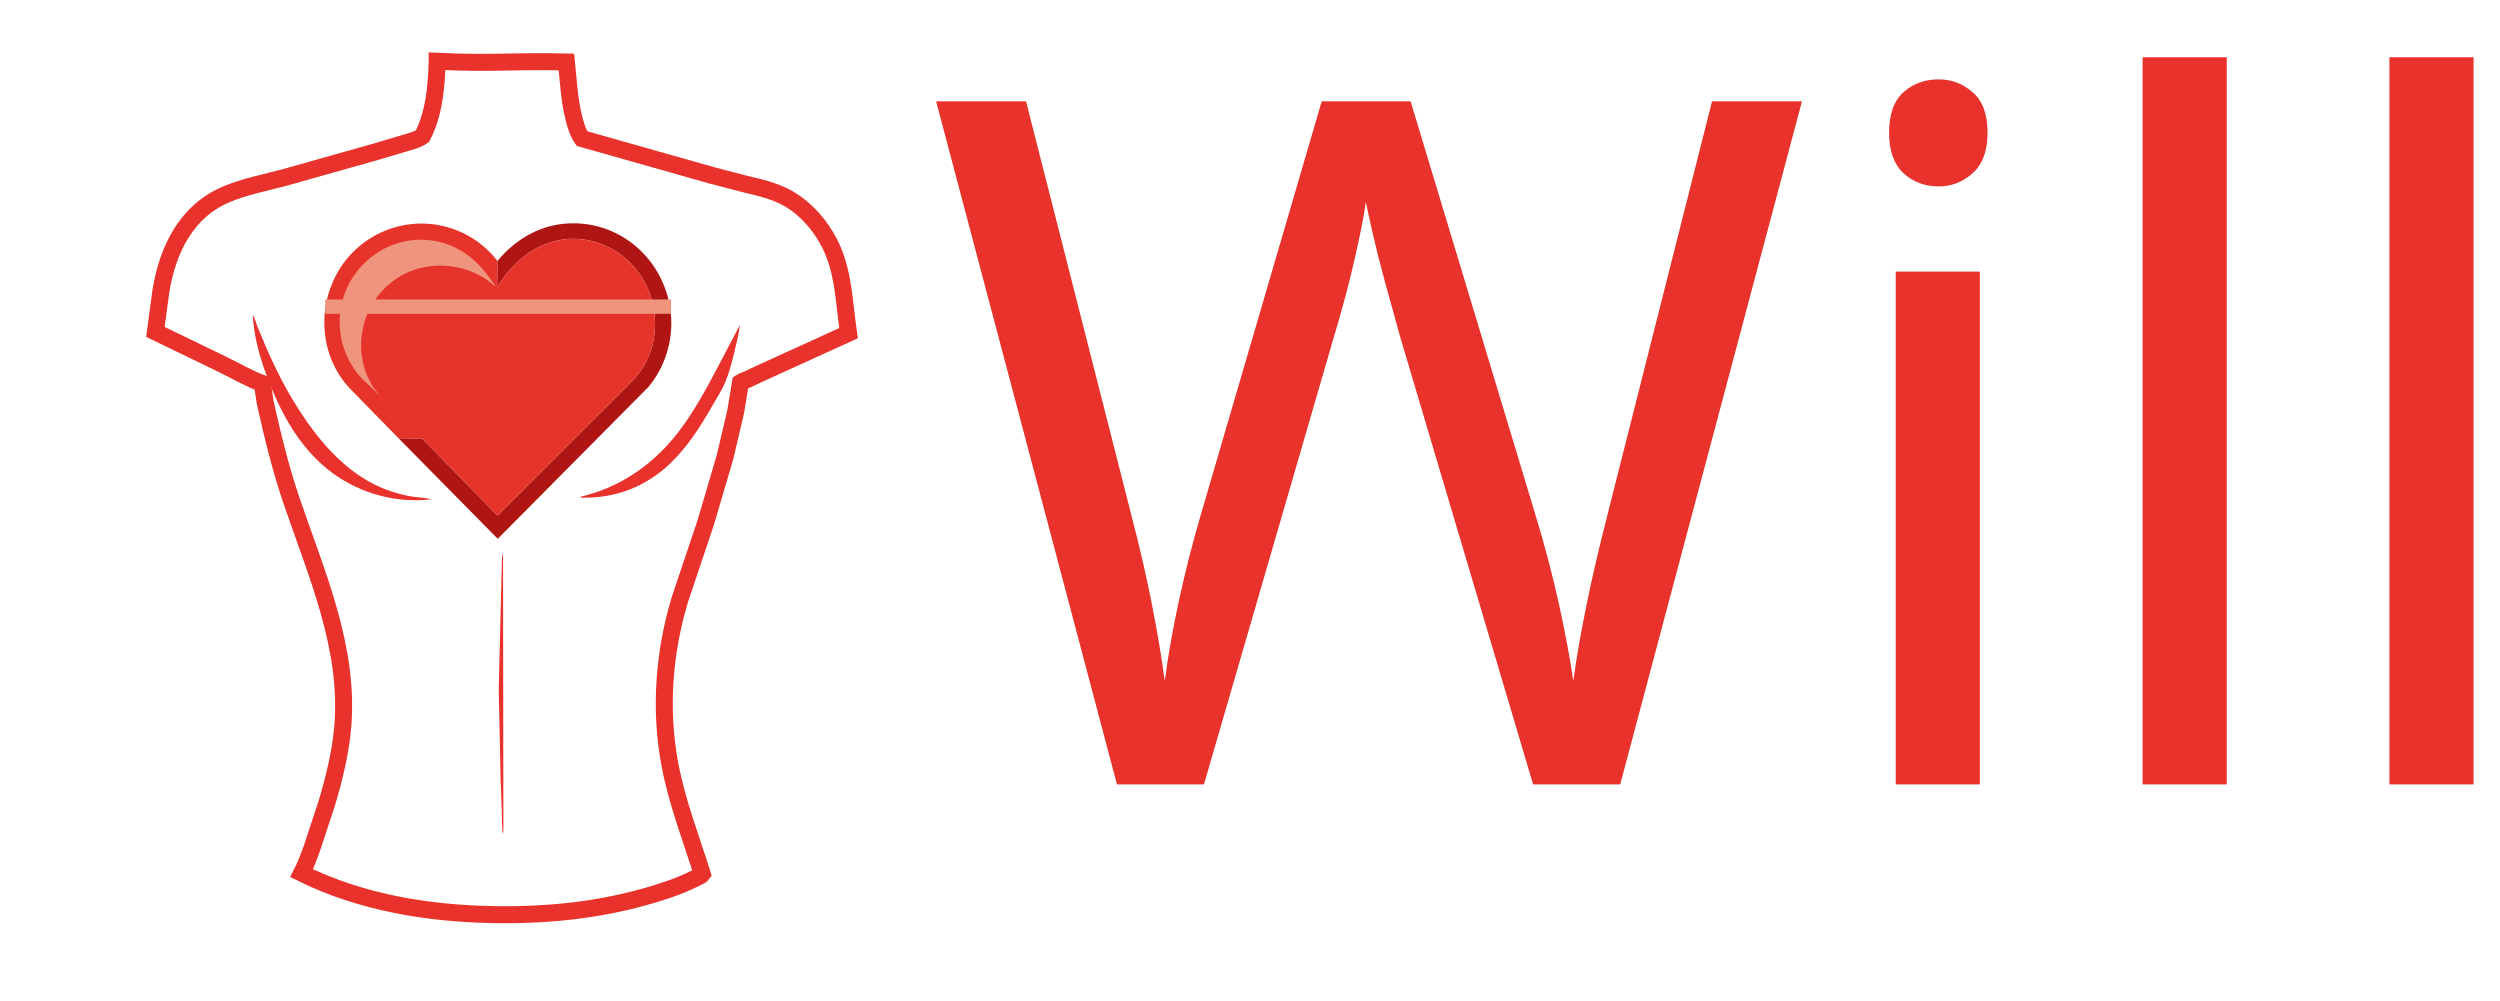
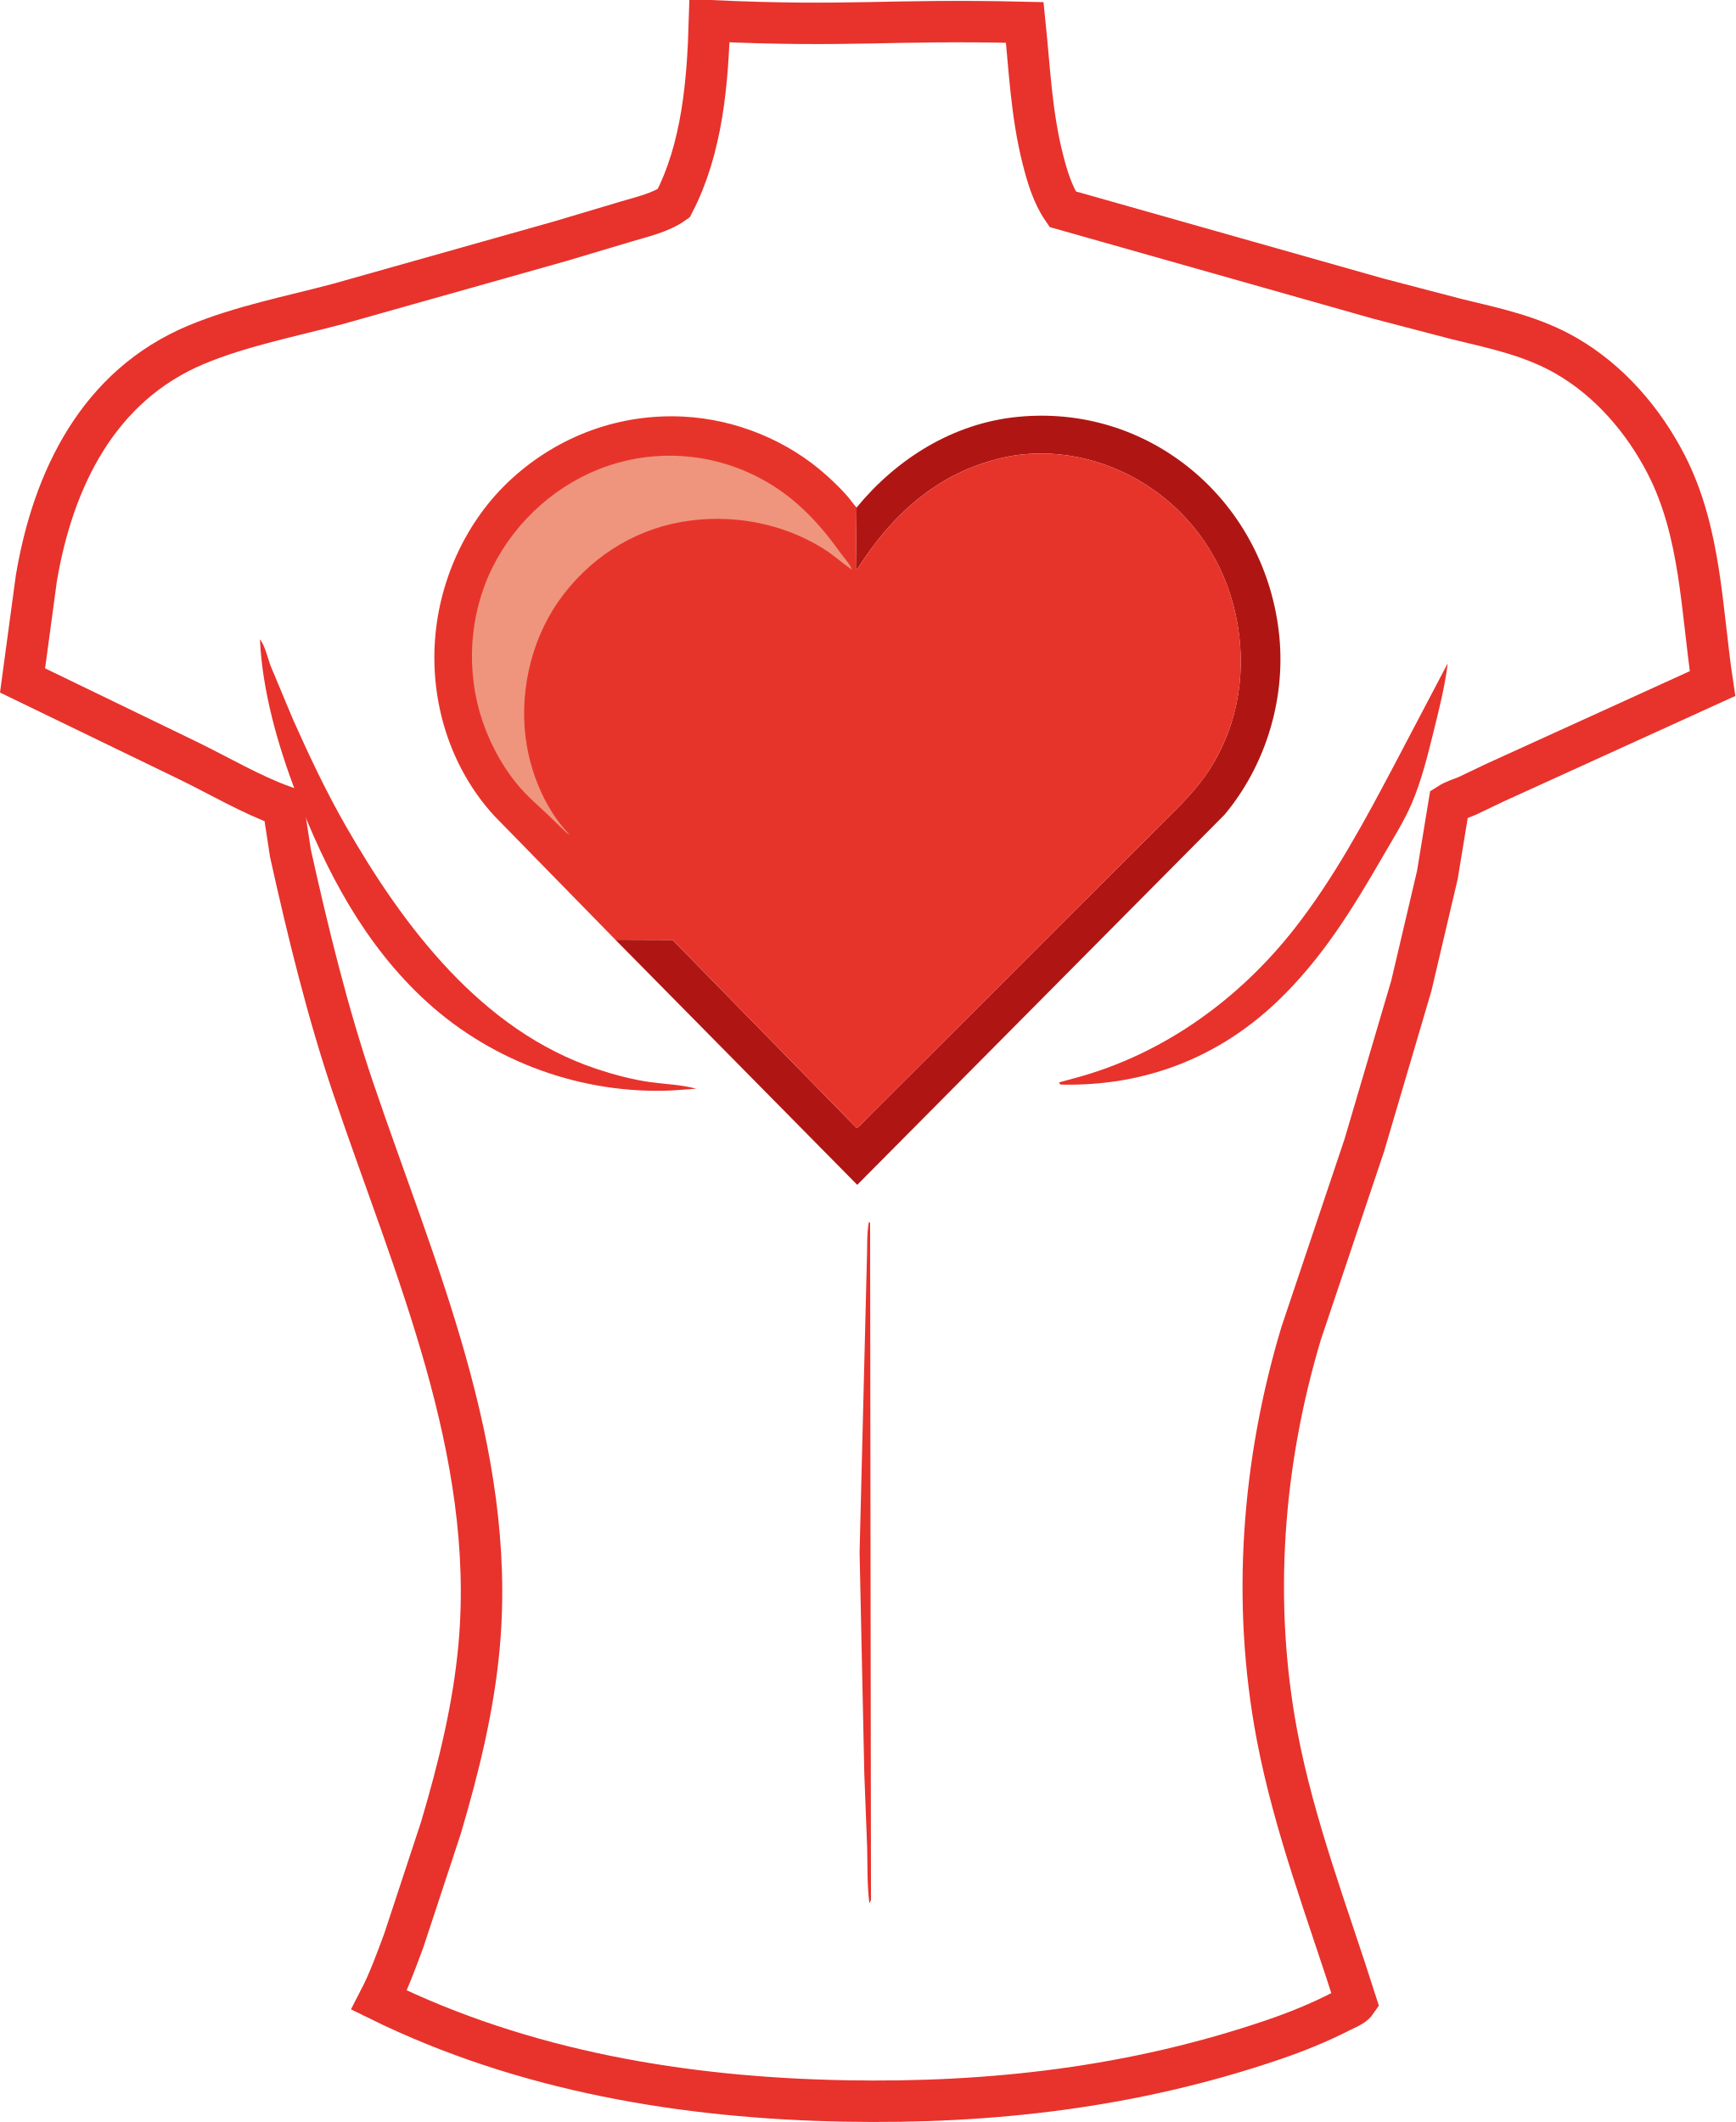
- <svg xmlns="http://www.w3.org/2000/svg" width="25mm" height="10mm" version="1.1" id="svg4" viewBox="0 0 387.099 154.84">
+ <svg xmlns="http://www.w3.org/2000/svg" width="4.651mm" height="5.688mm" version="1.1" id="svg4" viewBox="0 0 72.019 88.073">
  <defs id="defs4" />
-   <g id="will">
-     <path fill="#af1613" d="m 77.029,40.411 c 2.567,-3.121 6.146,-5.356 10.226,-5.76 4.018,-0.398 7.929,0.785 11.045,3.356 3.22,2.656 5.2,6.522 5.585,10.665 0.372,4.01 -0.9,8.146 -3.48,11.241 L 77.072,83.43 61.709,67.86 l 3.634,0.013 11.7,11.955 c 0.245,-0.178 0.464,-0.441 0.678,-0.656 l 1.202,-1.205 4.259,-4.248 10.144,-10.141 3.046,-3.041 c 1.111,-1.112 2.224,-2.169 3.079,-3.501 1.885,-2.938 2.388,-6.445 1.652,-9.834 -0.743,-3.42 -2.742,-6.35 -5.692,-8.24 -2.65,-1.698 -5.968,-2.418 -9.064,-1.725 -4.13,0.924 -7.084,3.614 -9.284,7.104 l -0.08,-0.037 z" id="path2" style="stroke-width:0.068" />
-     <path fill="#e7342a" d="m 61.709,67.86 -7.694,-7.871 c -2.672,-2.918 -3.968,-6.862 -3.783,-10.79 0.188,-3.997 1.948,-7.943 4.921,-10.644 2.986,-2.713 6.846,-4.126 10.88,-3.921 3.324,0.169 6.652,1.524 9.12,3.762 0.448,0.406 0.886,0.832 1.285,1.286 0.2,0.227 0.365,0.484 0.569,0.707 l 0.021,0.023 -0.047,3.893 0.08,0.037 c 2.2,-3.49 5.154,-6.181 9.284,-7.104 3.096,-0.693 6.414,0.028 9.064,1.725 2.951,1.891 4.95,4.82 5.692,8.24 0.736,3.389 0.233,6.896 -1.652,9.834 -0.855,1.332 -1.968,2.389 -3.079,3.501 l -3.046,3.041 -10.144,10.141 -4.259,4.248 -1.202,1.205 c -0.214,0.215 -0.433,0.478 -0.678,0.656 L 65.343,67.873 Z" id="path3" style="stroke-width:0.068" />
-     <path fill="#ef957e" d="m 58.781,61.167 -0.039,-0.016 c -0.135,-0.068 -0.27,-0.216 -0.383,-0.319 l -0.893,-0.864 c -0.517,-0.501 -1.074,-0.97 -1.566,-1.496 -1.165,-1.245 -2.075,-2.865 -2.623,-4.475 -1.077,-3.164 -0.871,-6.776 0.623,-9.776 1.499,-3.009 4.179,-5.399 7.375,-6.471 3.066,-1.028 6.426,-0.796 9.328,0.648 2.295,1.142 3.912,2.811 5.385,4.876 0.218,0.306 0.627,0.74 0.744,1.086 l -0.033,-0.023 c -0.625,-0.435 -1.174,-0.942 -1.829,-1.344 -2.659,-1.636 -5.88,-2.2 -8.947,-1.668 -3.194,0.554 -5.976,2.4 -7.828,5.045 -1.832,2.617 -2.561,6.11 -1.997,9.246 0.355,1.977 1.266,4.096 2.683,5.551 z" id="path4" style="stroke-width:0.068" />
-     <text xml:space="preserve" style="font-style:normal;font-variant:normal;font-weight:normal;font-stretch:normal;font-size:148.144px;font-family:Gabriola;-inkscape-font-specification:'Gabriola, Normal';font-variant-ligatures:normal;font-variant-caps:normal;font-variant-numeric:normal;font-variant-east-asian:normal;fill:#e8322b;fill-opacity:1;stroke:none;stroke-width:0.269;stroke-dasharray:none;stroke-opacity:1;paint-order:markers fill stroke" x="143.169" y="121.462" id="text1">
-       <tspan id="tspan1" x="143.169" y="121.462">Will</tspan>
-     </text>
-     <rect style="fill:#ef957e;fill-opacity:1;stroke:none;stroke-width:0.5;paint-order:markers fill stroke" id="rect1" width="53.549" height="2.216" x="50.361" y="46.373" />
-     <path fill="#37b2df" d="m 67.687,9.49 c 9.129,0.415 11.109,-0.101 20.024,0.106 0.303,2.946 0.417,5.843 1.157,8.732 0.273,1.064 0.616,2.219 1.246,3.131 l 20.029,5.674 5.013,1.309 c 2.417,0.584 4.777,1.072 6.958,2.335 2.738,1.586 4.896,4.101 6.334,6.894 2.214,4.302 2.235,9.227 2.941,13.917 l -13.82,6.294 -1.779,0.849 c -0.369,0.159 -0.8,0.275 -1.134,0.49 l -0.742,4.521 -1.652,7.029 -2.987,10.138 -4.014,11.95 c -2.475,8.251 -3.136,17.051 -1.531,25.534 1.098,5.805 3.239,11.34 5.02,16.954 -0.168,0.245 -0.703,0.452 -0.977,0.592 -1.385,0.707 -2.827,1.291 -4.298,1.793 -8.847,3.014 -17.892,4.059 -27.207,3.883 -10.178,-0.193 -20.362,-1.885 -29.564,-6.406 0.621,-1.199 1.1,-2.528 1.571,-3.795 l 2.355,-7.146 c 1.123,-3.798 2.081,-7.664 2.431,-11.62 1.093,-12.354 -4.134,-23.932 -7.993,-35.33 -1.644,-4.856 -2.888,-9.961 -3.998,-14.964 L 40.618,59.381 C 38.542,58.631 36.518,57.424 34.527,56.461 L 24.061,51.393 24.935,44.921 c 1.065,-6.333 3.947,-12.259 10.166,-14.856 2.802,-1.17 6.02,-1.804 8.957,-2.579 l 14.13,-3.986 4.179,-1.247 c 1.004,-0.302 2.197,-0.563 3.05,-1.17 1.819,-3.507 2.159,-7.702 2.27,-11.592 z" id="path5" style="fill:none;stroke:#e8322b;stroke-width:2.632;stroke-dasharray:none;stroke-opacity:1" />
-     <path fill="#26A4D4" d="m 77.811,85.779 0.078,0.066 0.055,43.014 -0.101,0.203 c -0.152,-1.158 -0.111,-2.407 -0.143,-3.576 l -0.18,-4.66 -0.3,-14.065 0.276,-11.091 0.185,-7.458 c 0.037,-0.814 -0.019,-1.628 0.129,-2.433 z" id="path6" style="fill:#e8322b;fill-opacity:1;stroke-width:0.121" />
-     <path fill="#26A4D4" d="m 114.574,50.298 c -0.181,1.479 -0.557,2.958 -0.915,4.403 -0.371,1.499 -0.761,3.072 -1.368,4.495 -0.494,1.158 -1.207,2.276 -1.836,3.367 -1.936,3.355 -3.89,6.537 -6.719,9.231 -3.794,3.612 -8.497,5.389 -13.727,5.269 l -0.084,-0.049 -0.019,-0.095 1.003,-0.275 c 5.571,-1.494 10.405,-4.981 13.943,-9.502 2.51,-3.207 4.468,-6.859 6.364,-10.45 z" id="path7" style="fill:#e8322b;fill-opacity:1;stroke-width:0.155;stroke-dasharray:none" />
-     <path fill="#26A4D4" d="m 39.136,48.782 c 0.322,0.382 0.505,1.239 0.693,1.718 l 1.429,3.42 c 1.018,2.276 2.082,4.536 3.322,6.701 3.664,6.4 8.635,13.009 15.924,15.443 1.084,0.362 2.285,0.682 3.418,0.841 0.976,0.137 1.973,0.16 2.927,0.418 l -1.517,0.111 C 59.652,77.701 53.969,75.654 49.766,71.838 45.802,68.238 43.314,63.501 41.434,58.555 40.266,55.485 39.289,52.078 39.136,48.782 Z" id="path8" style="fill:#e8322b;fill-opacity:1;stroke-width:0.151" />
-   </g>
+   <path fill="#af1613" d="m 35.549,21.065 c 1.677,-2.039 4.016,-3.5 6.683,-3.764 2.626,-0.26 5.181,0.513 7.218,2.193 2.104,1.736 3.398,4.262 3.649,6.969 0.243,2.62 -0.588,5.323 -2.274,7.345 L 35.577,49.177 25.538,39.002 l 2.375,0.009 7.645,7.812 C 35.718,46.707 35.861,46.534 36.001,46.394 l 0.786,-0.787 2.783,-2.776 6.629,-6.627 1.991,-1.987 c 0.726,-0.727 1.453,-1.417 2.012,-2.288 1.232,-1.92 1.56,-4.212 1.079,-6.426 -0.485,-2.235 -1.792,-4.149 -3.72,-5.385 -1.732,-1.109 -3.9,-1.58 -5.923,-1.127 -2.699,0.604 -4.629,2.362 -6.067,4.642 l -0.052,-0.024 z" id="path2-3" style="stroke-width:0.045" />
+   <path fill="#e7342a" d="m 25.538,39.002 -5.028,-5.143 c -1.746,-1.907 -2.593,-4.484 -2.472,-7.051 0.123,-2.612 1.273,-5.191 3.216,-6.956 1.951,-1.773 4.473,-2.696 7.11,-2.562 2.172,0.11 4.347,0.996 5.96,2.458 0.293,0.265 0.579,0.544 0.84,0.84 0.131,0.149 0.239,0.316 0.372,0.462 l 0.014,0.015 -0.03,2.544 0.052,0.024 c 1.438,-2.281 3.368,-4.039 6.067,-4.642 2.023,-0.453 4.191,0.018 5.923,1.127 1.928,1.235 3.235,3.15 3.72,5.385 0.481,2.215 0.152,4.507 -1.079,6.426 -0.559,0.871 -1.286,1.561 -2.012,2.288 l -1.991,1.987 -6.629,6.627 -2.783,2.776 -0.786,0.787 c -0.14,0.14 -0.283,0.312 -0.443,0.429 l -7.645,-7.812 z" id="path3-8" style="stroke-width:0.045" />
+   <path fill="#ef957e" d="m 23.625,34.628 -0.025,-0.01 c -0.088,-0.045 -0.176,-0.141 -0.25,-0.209 l -0.584,-0.565 c -0.338,-0.328 -0.702,-0.634 -1.023,-0.978 -0.761,-0.813 -1.356,-1.872 -1.714,-2.924 -0.704,-2.068 -0.569,-4.428 0.407,-6.388 0.979,-1.966 2.731,-3.528 4.82,-4.229 2.004,-0.672 4.199,-0.52 6.096,0.423 1.5,0.746 2.556,1.837 3.519,3.186 0.143,0.2 0.41,0.484 0.486,0.71 l -0.022,-0.015 c -0.409,-0.284 -0.767,-0.615 -1.195,-0.879 -1.738,-1.069 -3.842,-1.438 -5.847,-1.09 -2.087,0.362 -3.905,1.568 -5.115,3.297 -1.197,1.71 -1.673,3.993 -1.305,6.042 0.232,1.292 0.827,2.677 1.754,3.628 z" id="path4-3" style="stroke-width:0.045" />
+   <path fill="#37b2df" d="m 29.445,0.859 c 5.966,0.271 7.259,-0.066 13.085,0.07 0.198,1.925 0.272,3.819 0.756,5.706 0.178,0.695 0.403,1.45 0.814,2.046 l 13.088,3.708 3.276,0.856 c 1.58,0.382 3.122,0.701 4.547,1.526 1.789,1.036 3.2,2.68 4.139,4.505 1.447,2.812 1.461,6.03 1.922,9.095 l -9.031,4.113 -1.162,0.555 c -0.241,0.104 -0.523,0.18 -0.741,0.32 l -0.485,2.955 -1.079,4.593 -1.952,6.625 -2.623,7.809 c -1.618,5.392 -2.049,11.143 -1.001,16.686 0.718,3.794 2.116,7.411 3.28,11.079 -0.11,0.16 -0.459,0.295 -0.638,0.387 -0.905,0.462 -1.848,0.844 -2.809,1.171 -5.781,1.97 -11.692,2.653 -17.779,2.537 -6.651,-0.126 -13.306,-1.232 -19.319,-4.186 0.406,-0.784 0.719,-1.652 1.027,-2.48 l 1.539,-4.67 c 0.734,-2.482 1.36,-5.008 1.589,-7.593 0.715,-8.073 -2.702,-15.639 -5.223,-23.087 -1.074,-3.173 -1.888,-6.509 -2.613,-9.778 L 11.755,33.461 C 10.399,32.971 9.076,32.183 7.775,31.553 L 0.936,28.241 1.507,24.012 C 2.203,19.874 4.086,16.002 8.15,14.304 9.981,13.54 12.084,13.126 14.003,12.619 L 23.237,10.014 25.967,9.199 C 26.623,9.002 27.403,8.831 27.961,8.434 29.149,6.142 29.371,3.401 29.445,0.859 Z" id="path5-02" style="fill:none;stroke:#e8322c;stroke-width:1.72;stroke-dasharray:none;stroke-opacity:1" />
+   <path fill="#26A4D4" d="m 36.06,50.712 0.051,0.043 0.036,28.109 -0.066,0.133 c -0.1,-0.757 -0.073,-1.573 -0.093,-2.337 l -0.118,-3.045 -0.196,-9.191 0.181,-7.248 0.121,-4.873 c 0.024,-0.532 -0.013,-1.064 0.084,-1.59 z" id="path6-5" style="fill:#e8322c;fill-opacity:1;stroke-width:0.079" />
+   <path fill="#26A4D4" d="m 60.084,27.526 c -0.119,0.966 -0.364,1.933 -0.598,2.877 -0.242,0.98 -0.497,2.007 -0.894,2.937 -0.323,0.756 -0.789,1.487 -1.2,2.2 -1.265,2.192 -2.542,4.272 -4.391,6.033 -2.479,2.36 -5.552,3.522 -8.97,3.443 l -0.055,-0.032 -0.013,-0.062 0.655,-0.179 c 3.64,-0.976 6.799,-3.255 9.111,-6.209 1.64,-2.096 2.92,-4.482 4.159,-6.829 z" id="path7-1" style="fill:#e8322c;fill-opacity:1;stroke-width:0.101;stroke-dasharray:none" />
+   <path fill="#26A4D4" d="m 10.787,26.535 c 0.211,0.25 0.33,0.81 0.453,1.123 l 0.934,2.235 c 0.665,1.487 1.361,2.964 2.171,4.379 2.394,4.182 5.643,8.501 10.406,10.091 0.709,0.237 1.493,0.446 2.233,0.55 0.638,0.089 1.289,0.104 1.913,0.273 l -0.992,0.072 c -3.711,0.174 -7.425,-1.164 -10.171,-3.657 -2.591,-2.353 -4.216,-5.448 -5.445,-8.68 -0.763,-2.006 -1.402,-4.233 -1.501,-6.386 z" id="path8-5" style="fill:#e8322c;fill-opacity:1;stroke-width:0.099" />
</svg>
